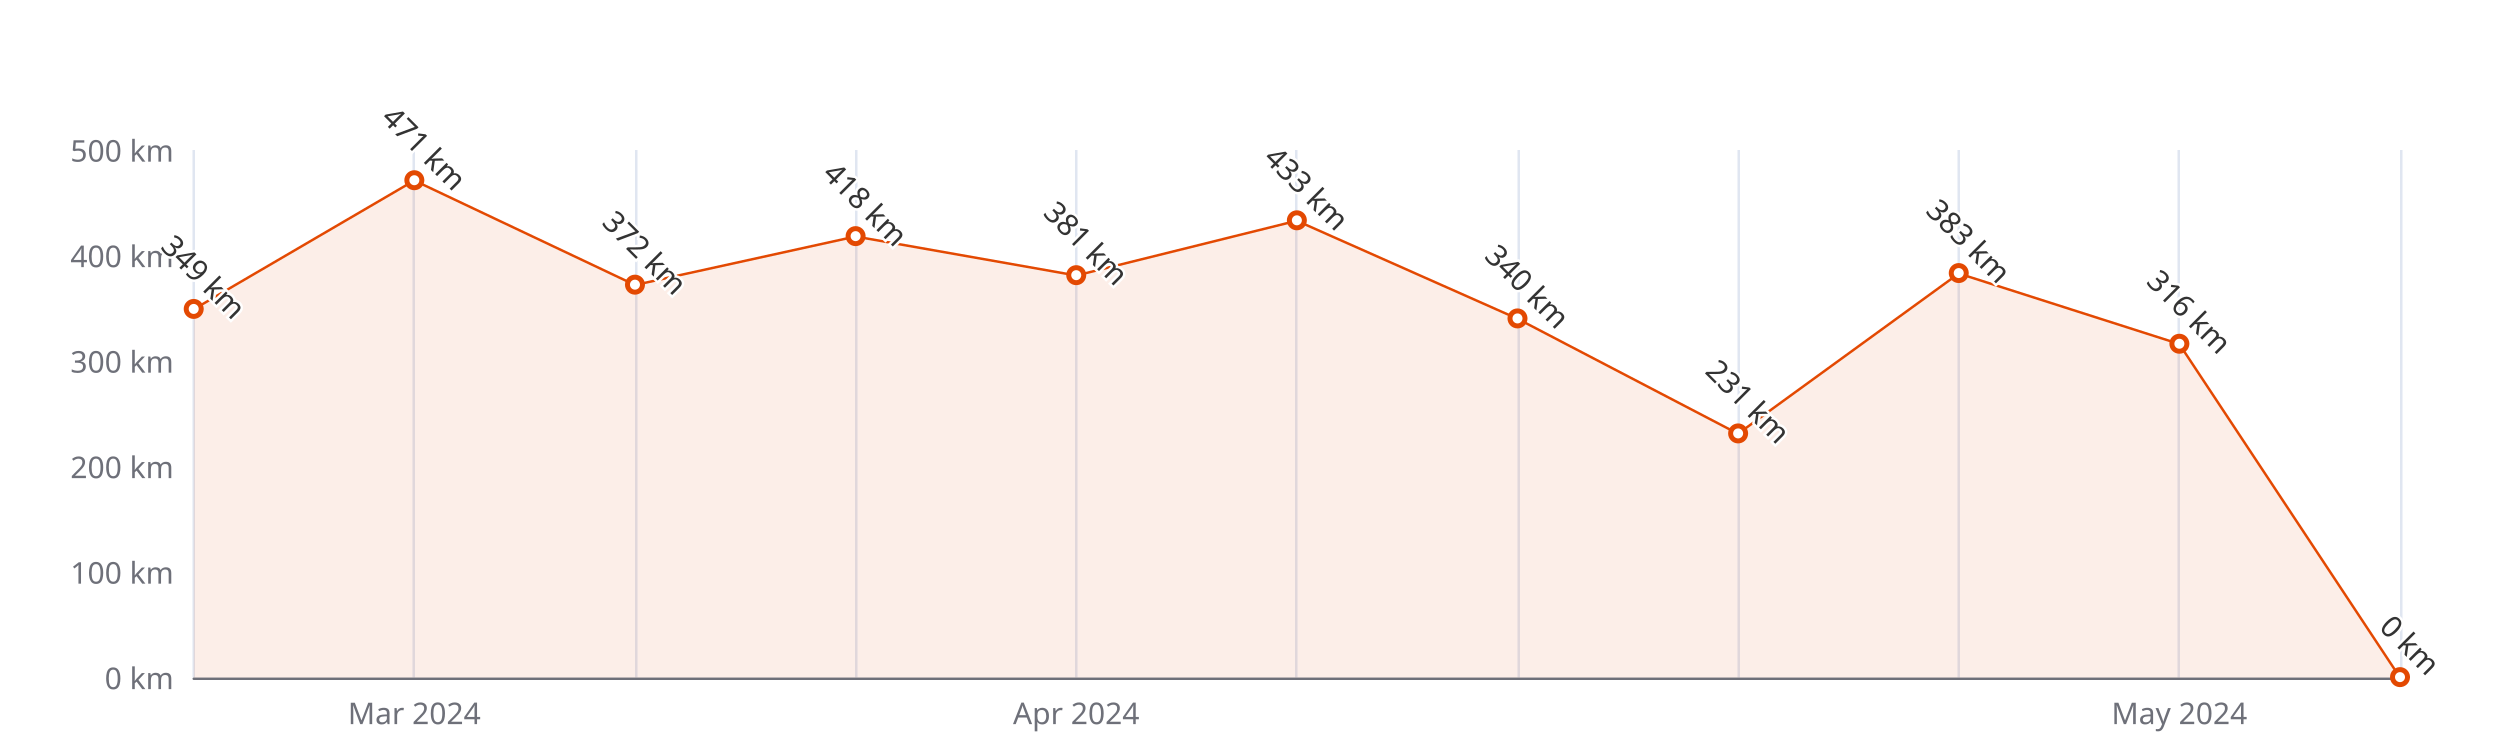
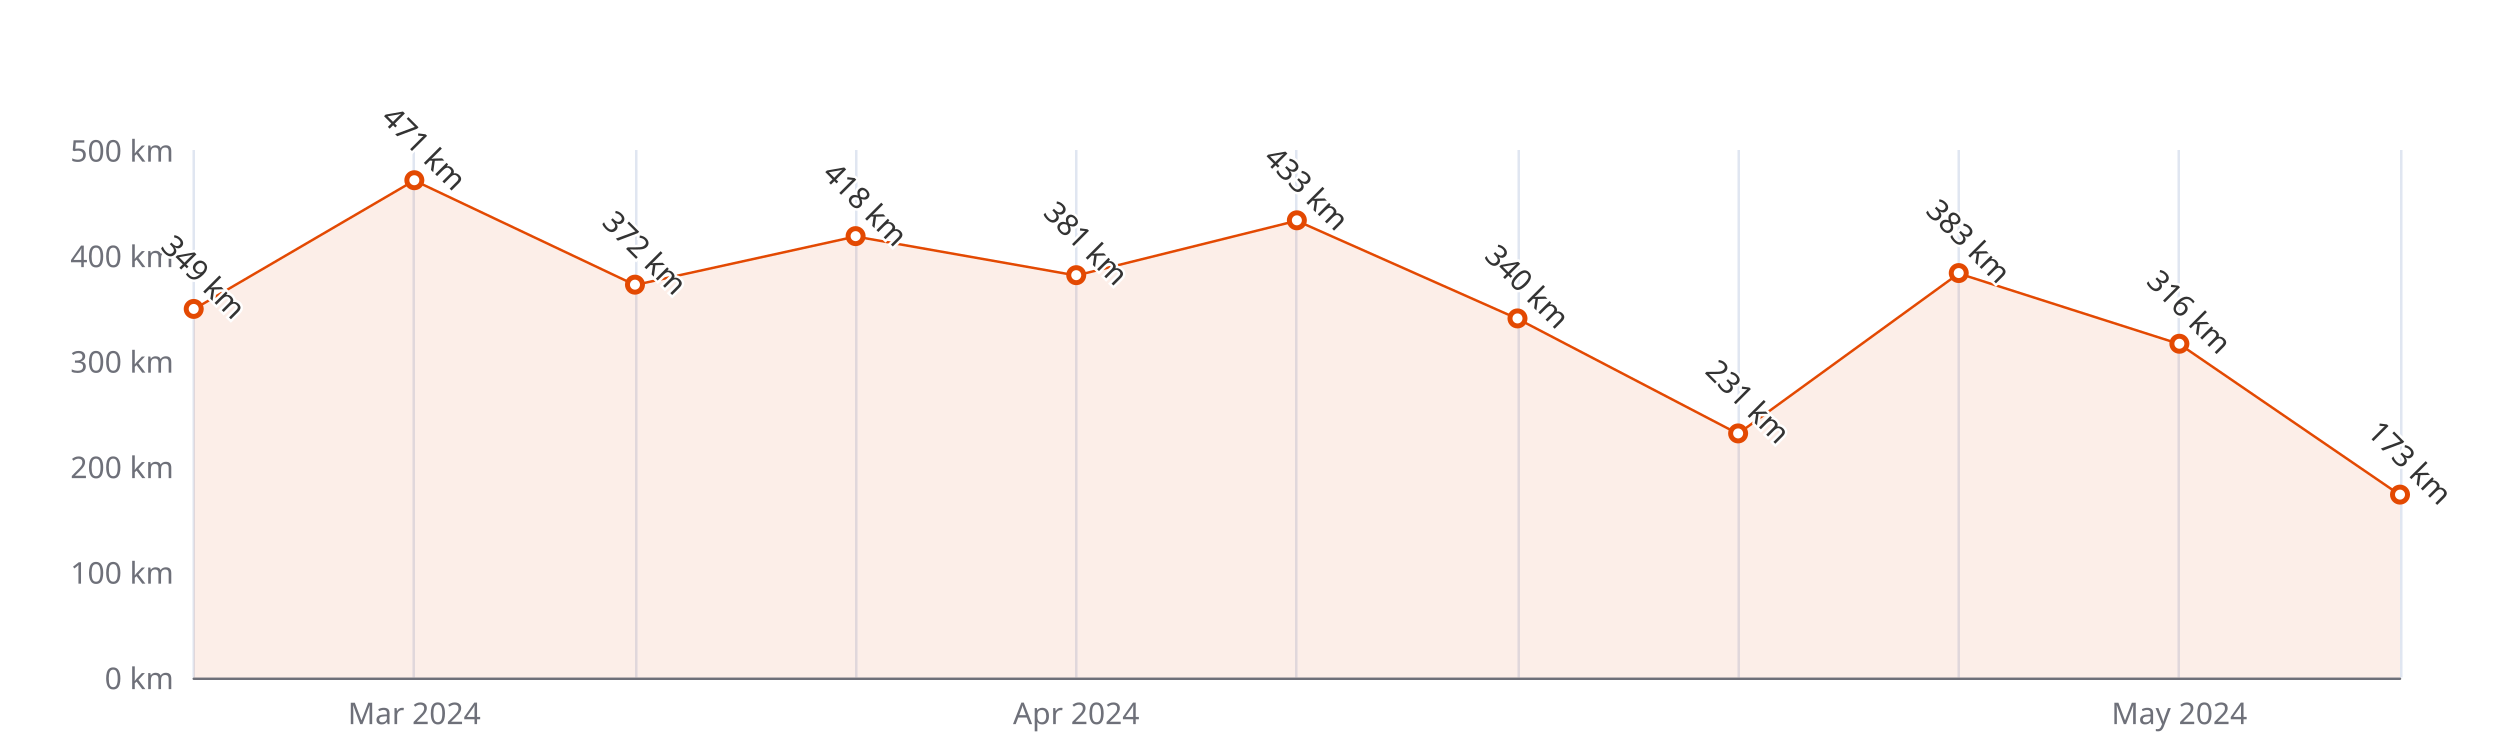
<svg xmlns="http://www.w3.org/2000/svg" width="1000" height="300" version="1.1" baseProfile="full" viewBox="0 0 1000 300">
  <rect width="1000" height="300" x="0" y="0" id="0" fill="#ffffff" />
  <path d="M77.5 60L77.5 271" fill="none" stroke="#E0E6F1" />
  <path d="M165.5 60L165.5 271" fill="none" stroke="#E0E6F1" />
  <path d="M254.5 60L254.5 271" fill="none" stroke="#E0E6F1" />
  <path d="M342.5 60L342.5 271" fill="none" stroke="#E0E6F1" />
  <path d="M430.5 60L430.5 271" fill="none" stroke="#E0E6F1" />
  <path d="M518.5 60L518.5 271" fill="none" stroke="#E0E6F1" />
  <path d="M607.5 60L607.5 271" fill="none" stroke="#E0E6F1" />
  <path d="M695.5 60L695.5 271" fill="none" stroke="#E0E6F1" />
  <path d="M783.5 60L783.5 271" fill="none" stroke="#E0E6F1" />
  <path d="M871.5 60L871.5 271" fill="none" stroke="#E0E6F1" />
  <path d="M960.5 60L960.5 271" fill="none" stroke="#E0E6F1" />
  <path d="M77.5 271.5L960 271.5" fill="none" stroke="#6E7079" stroke-linecap="round" />
  <text dominant-baseline="central" text-anchor="end" style="font-size:12px;font-family:sans-serif;" xml:space="preserve" transform="translate(69.48 271)" fill="#6E7079">0 km</text>
  <text dominant-baseline="central" text-anchor="end" style="font-size:12px;font-family:sans-serif;" xml:space="preserve" transform="translate(69.48 228.8)" fill="#6E7079">100 km</text>
  <text dominant-baseline="central" text-anchor="end" style="font-size:12px;font-family:sans-serif;" xml:space="preserve" transform="translate(69.48 186.6)" fill="#6E7079">200 km</text>
  <text dominant-baseline="central" text-anchor="end" style="font-size:12px;font-family:sans-serif;" xml:space="preserve" transform="translate(69.48 144.4)" fill="#6E7079">300 km</text>
  <text dominant-baseline="central" text-anchor="end" style="font-size:12px;font-family:sans-serif;" xml:space="preserve" transform="translate(69.48 102.2)" fill="#6E7079">400 km</text>
  <text dominant-baseline="central" text-anchor="end" style="font-size:12px;font-family:sans-serif;" xml:space="preserve" transform="translate(69.48 60)" fill="#6E7079">500 km</text>
  <text dominant-baseline="central" text-anchor="middle" style="font-size:12px;font-family:sans-serif;" xml:space="preserve" y="6" transform="translate(165.732 279)" fill="#6E7079">Mar 2024</text>
  <text dominant-baseline="central" text-anchor="middle" style="font-size:12px;font-family:sans-serif;" xml:space="preserve" y="6" transform="translate(430.488 279)" fill="#6E7079">Apr 2024</text>
  <text dominant-baseline="central" text-anchor="middle" style="font-size:12px;font-family:sans-serif;" xml:space="preserve" y="6" transform="translate(871.748 279)" fill="#6E7079">May 2024</text>
  <g clip-path="url(#zr5-c0)">
-     <path d="M77.5 123.7L165.7 72.2L254 114L342.2 94.6L430.5 110.2L518.7 88.3L607 127.5L695.2 173.5L783.5 109.4L871.7 137.6L960 271L871.7 271L783.5 271L695.2 271L607 271L518.7 271L430.5 271L342.2 271L254 271L165.7 271L77.5 271Z" fill="rgb(227,73,2)" fill-opacity="0.09" />
-     <path d="M77.5 123.7L165.7 72.2L254 114L342.2 94.6L430.5 110.2L518.7 88.3L607 127.5L695.2 173.5L783.5 109.4L871.7 137.6L960 271" fill="none" stroke="#E34902" stroke-linejoin="bevel" />
+     <path d="M77.5 123.7L165.7 72.2L254 114L342.2 94.6L430.5 110.2L518.7 88.3L607 127.5L695.2 173.5L783.5 109.4L871.7 137.6L960 198L960 271L871.7 271L783.5 271L695.2 271L607 271L518.7 271L430.5 271L342.2 271L254 271L165.7 271L77.5 271Z" fill="rgb(227,73,2)" fill-opacity="0.09" />
+     <path d="M77.5 123.7L165.7 72.2L254 114L342.2 94.6L430.5 110.2L518.7 88.3L607 127.5L695.2 173.5L783.5 109.4L871.7 137.6L960 198" fill="none" stroke="#E34902" stroke-linejoin="bevel" />
  </g>
  <path d="M1 0A1 1 0 1 1 1 -0.1A1 1 0 0 1 1 0" transform="matrix(3,0,0,3,77.48,123.722)" fill="#fff" stroke="#E34902" stroke-width="0.667" />
  <path d="M1 0A1 1 0 1 1 1 -0.1A1 1 0 0 1 1 0" transform="matrix(3,0,0,3,165.732,72.238)" fill="#fff" stroke="#E34902" stroke-width="0.667" />
  <path d="M1 0A1 1 0 1 1 1 -0.1A1 1 0 0 1 1 0" transform="matrix(3,0,0,3,253.984,114.016)" fill="#fff" stroke="#E34902" stroke-width="0.667" />
  <path d="M1 0A1 1 0 1 1 1 -0.1A1 1 0 0 1 1 0" transform="matrix(3,0,0,3,342.236,94.604)" fill="#fff" stroke="#E34902" stroke-width="0.667" />
  <path d="M1 0A1 1 0 1 1 1 -0.1A1 1 0 0 1 1 0" transform="matrix(3,0,0,3,430.488,110.218)" fill="#fff" stroke="#E34902" stroke-width="0.667" />
  <path d="M1 0A1 1 0 1 1 1 -0.1A1 1 0 0 1 1 0" transform="matrix(3,0,0,3,518.74,88.274)" fill="#fff" stroke="#E34902" stroke-width="0.667" />
  <path d="M1 0A1 1 0 1 1 1 -0.1A1 1 0 0 1 1 0" transform="matrix(3,0,0,3,606.992,127.52)" fill="#fff" stroke="#E34902" stroke-width="0.667" />
  <path d="M1 0A1 1 0 1 1 1 -0.1A1 1 0 0 1 1 0" transform="matrix(3,0,0,3,695.244,173.518)" fill="#fff" stroke="#E34902" stroke-width="0.667" />
  <path d="M1 0A1 1 0 1 1 1 -0.1A1 1 0 0 1 1 0" transform="matrix(3,0,0,3,783.496,109.374)" fill="#fff" stroke="#E34902" stroke-width="0.667" />
  <path d="M1 0A1 1 0 1 1 1 -0.1A1 1 0 0 1 1 0" transform="matrix(3,0,0,3,871.748,137.648)" fill="#fff" stroke="#E34902" stroke-width="0.667" />
-   <path d="M1 0A1 1 0 1 1 1 -0.1A1 1 0 0 1 1 0" transform="matrix(3,0,0,3,960,271)" fill="#fff" stroke="#E34902" stroke-width="0.667" />
+   <path d="M1 0A1 1 0 1 1 1 -0.1A1 1 0 0 1 1 0" transform="matrix(3,0,0,3,960,197.994)" fill="#fff" stroke="#E34902" stroke-width="0.667" />
  <text dominant-baseline="central" text-anchor="middle" style="font-size:12px;font-family:sans-serif;" xml:space="preserve" y="-6" transform="matrix(0.707,0.707,-0.707,0.707,77.48,114.722)" fill="#333" stroke="rgb(255,255,255)" stroke-width="2" paint-order="stroke" stroke-miterlimit="2">349 km</text>
  <text dominant-baseline="central" text-anchor="middle" style="font-size:12px;font-family:sans-serif;" xml:space="preserve" y="-6" transform="matrix(0.707,0.707,-0.707,0.707,165.732,63.238)" fill="#333" stroke="rgb(255,255,255)" stroke-width="2" paint-order="stroke" stroke-miterlimit="2">471 km</text>
  <text dominant-baseline="central" text-anchor="middle" style="font-size:12px;font-family:sans-serif;" xml:space="preserve" y="-6" transform="matrix(0.707,0.707,-0.707,0.707,253.984,105.016)" fill="#333" stroke="rgb(255,255,255)" stroke-width="2" paint-order="stroke" stroke-miterlimit="2">372 km</text>
  <text dominant-baseline="central" text-anchor="middle" style="font-size:12px;font-family:sans-serif;" xml:space="preserve" y="-6" transform="matrix(0.707,0.707,-0.707,0.707,342.236,85.604)" fill="#333" stroke="rgb(255,255,255)" stroke-width="2" paint-order="stroke" stroke-miterlimit="2">418 km</text>
  <text dominant-baseline="central" text-anchor="middle" style="font-size:12px;font-family:sans-serif;" xml:space="preserve" y="-6" transform="matrix(0.707,0.707,-0.707,0.707,430.488,101.218)" fill="#333" stroke="rgb(255,255,255)" stroke-width="2" paint-order="stroke" stroke-miterlimit="2">381 km</text>
  <text dominant-baseline="central" text-anchor="middle" style="font-size:12px;font-family:sans-serif;" xml:space="preserve" y="-6" transform="matrix(0.707,0.707,-0.707,0.707,518.74,79.274)" fill="#333" stroke="rgb(255,255,255)" stroke-width="2" paint-order="stroke" stroke-miterlimit="2">433 km</text>
  <text dominant-baseline="central" text-anchor="middle" style="font-size:12px;font-family:sans-serif;" xml:space="preserve" y="-6" transform="matrix(0.707,0.707,-0.707,0.707,606.992,118.52)" fill="#333" stroke="rgb(255,255,255)" stroke-width="2" paint-order="stroke" stroke-miterlimit="2">340 km</text>
  <text dominant-baseline="central" text-anchor="middle" style="font-size:12px;font-family:sans-serif;" xml:space="preserve" y="-6" transform="matrix(0.707,0.707,-0.707,0.707,695.244,164.518)" fill="#333" stroke="rgb(255,255,255)" stroke-width="2" paint-order="stroke" stroke-miterlimit="2">231 km</text>
  <text dominant-baseline="central" text-anchor="middle" style="font-size:12px;font-family:sans-serif;" xml:space="preserve" y="-6" transform="matrix(0.707,0.707,-0.707,0.707,783.496,100.374)" fill="#333" stroke="rgb(255,255,255)" stroke-width="2" paint-order="stroke" stroke-miterlimit="2">383 km</text>
  <text dominant-baseline="central" text-anchor="middle" style="font-size:12px;font-family:sans-serif;" xml:space="preserve" y="-6" transform="matrix(0.707,0.707,-0.707,0.707,871.748,128.648)" fill="#333" stroke="rgb(255,255,255)" stroke-width="2" paint-order="stroke" stroke-miterlimit="2">316 km</text>
-   <text dominant-baseline="central" text-anchor="middle" style="font-size:12px;font-family:sans-serif;" xml:space="preserve" y="-6" transform="matrix(0.707,0.707,-0.707,0.707,960,262)" fill="#333" stroke="rgb(255,255,255)" stroke-width="2" paint-order="stroke" stroke-miterlimit="2">0 km</text>
+   <text dominant-baseline="central" text-anchor="middle" style="font-size:12px;font-family:sans-serif;" xml:space="preserve" y="-6" transform="matrix(0.707,0.707,-0.707,0.707,960,188.994)" fill="#333" stroke="rgb(255,255,255)" stroke-width="2" paint-order="stroke" stroke-miterlimit="2">173 km</text>
  <defs>
    <clipPath id="zr5-c0">
      <path d="M76 59.5l884 0l0 212l-884 0Z" fill="#000" />
    </clipPath>
  </defs>
</svg>
